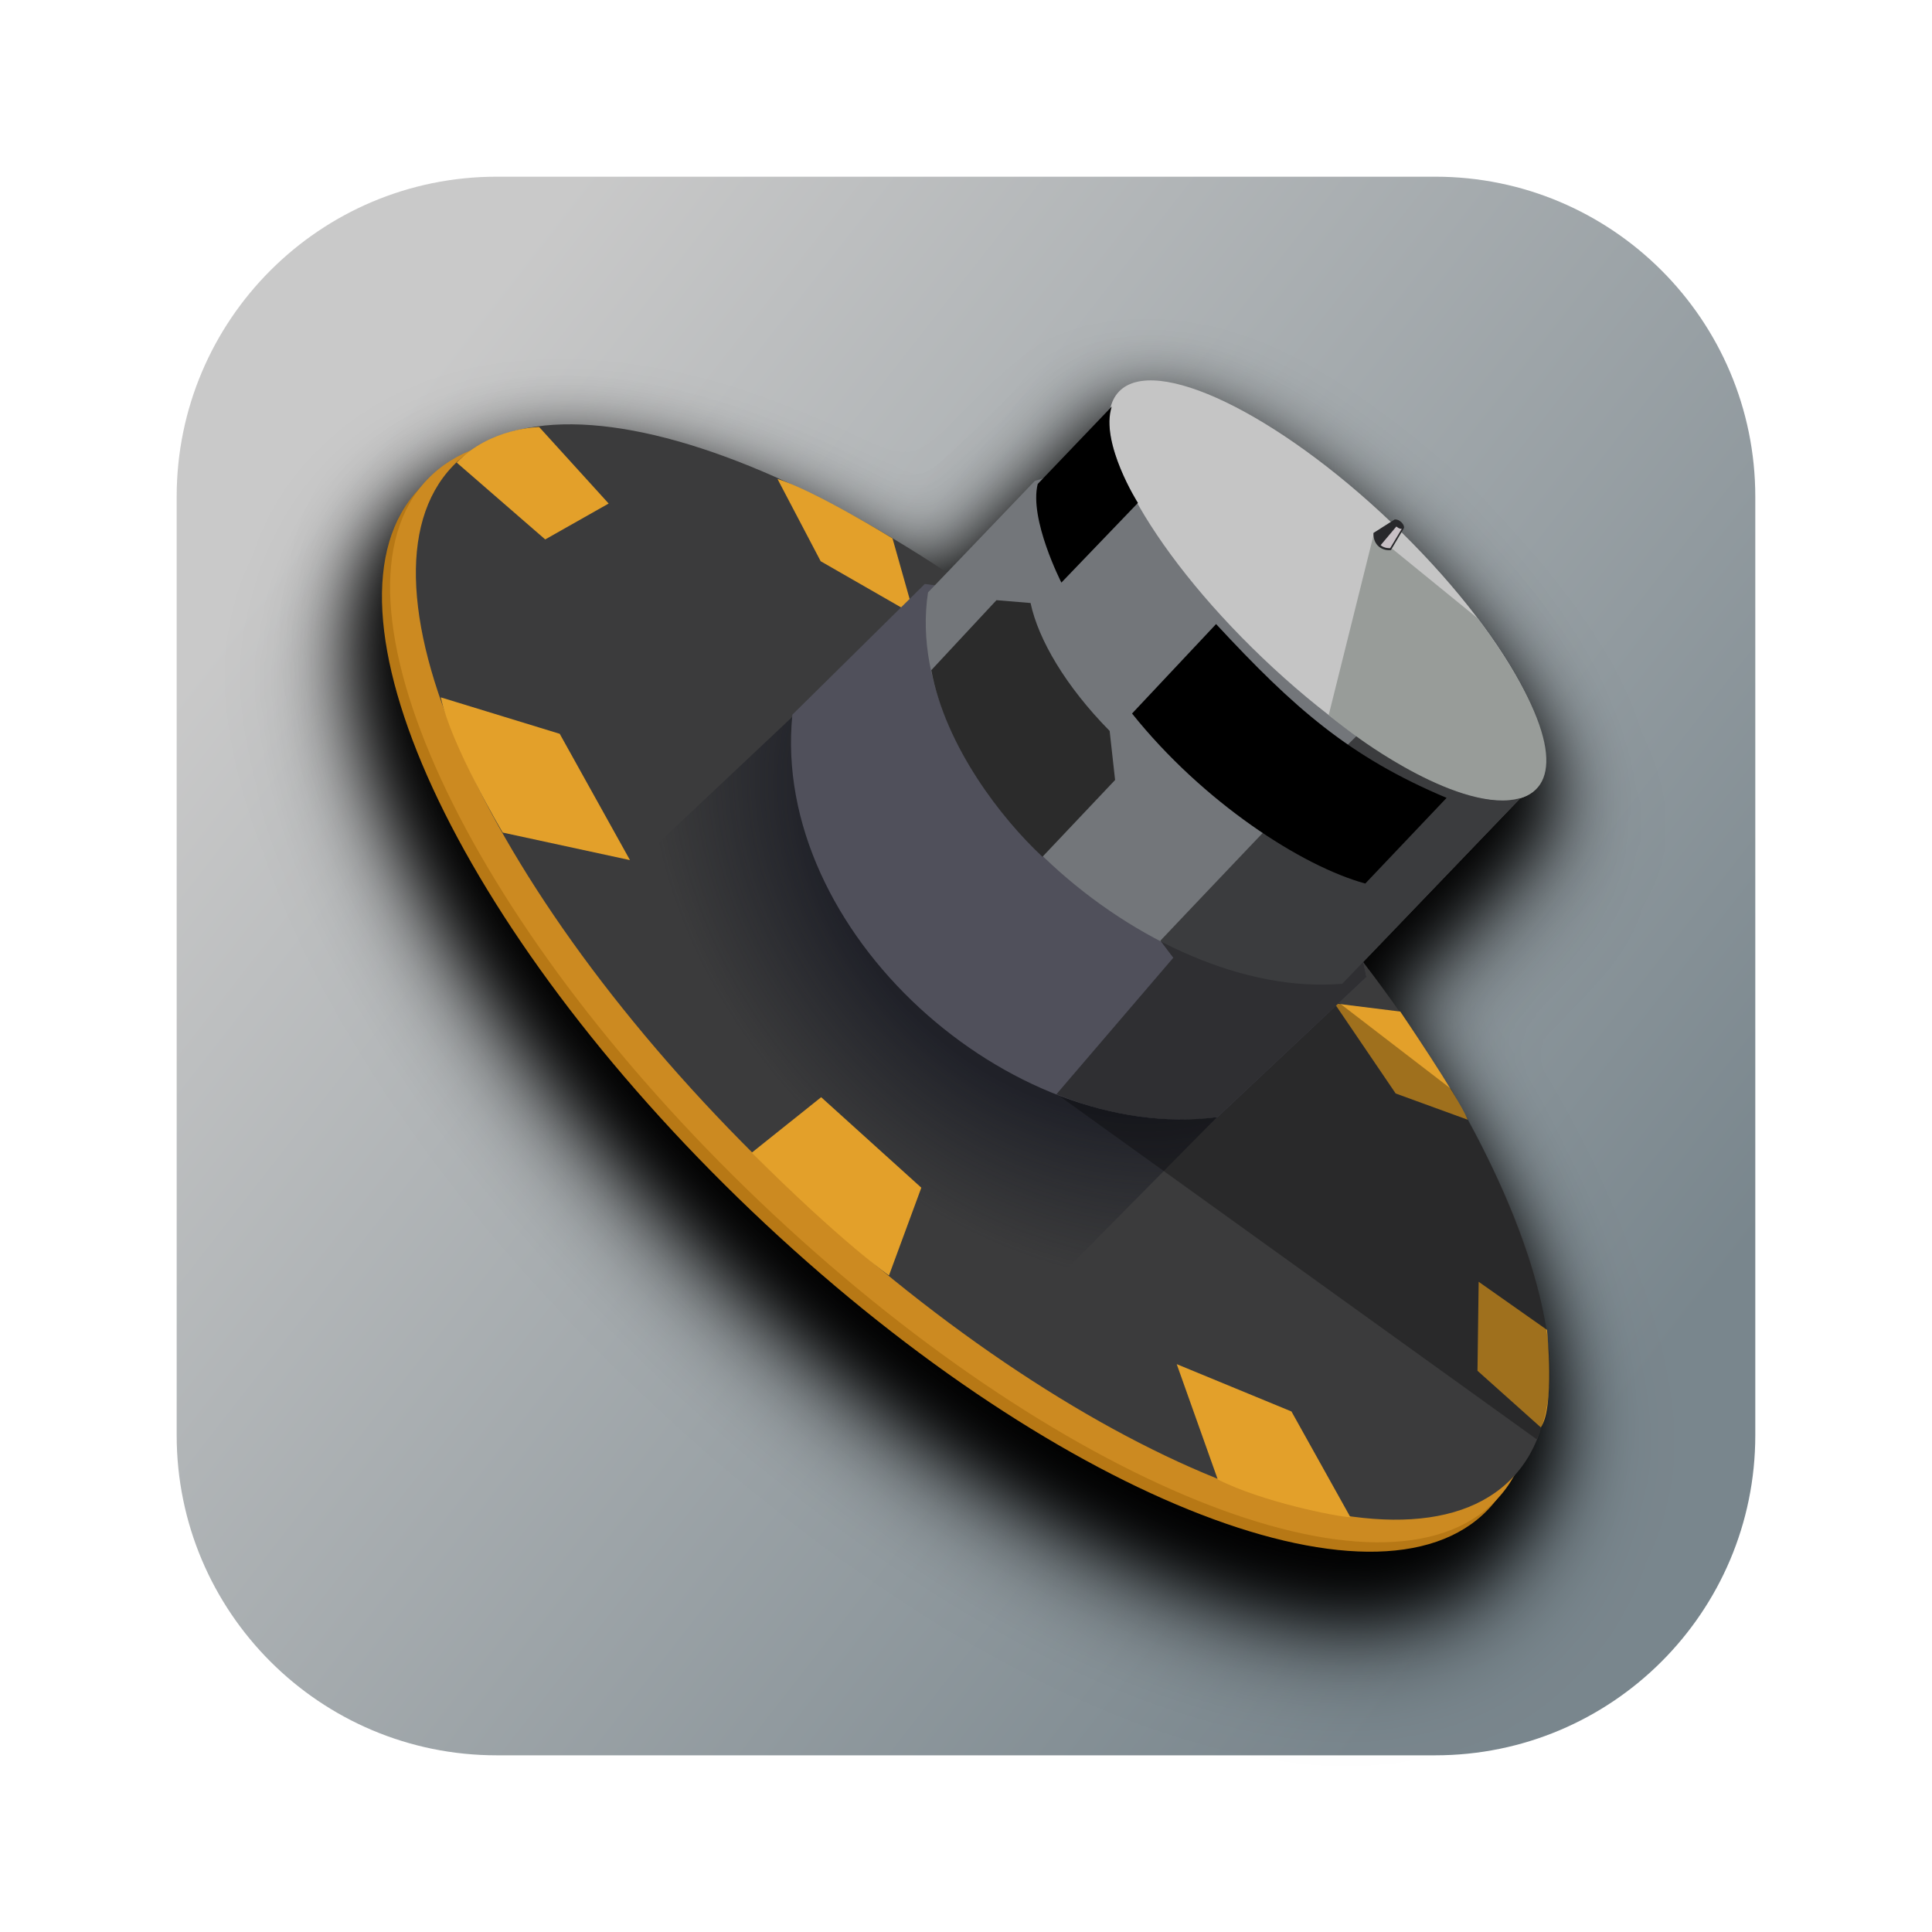
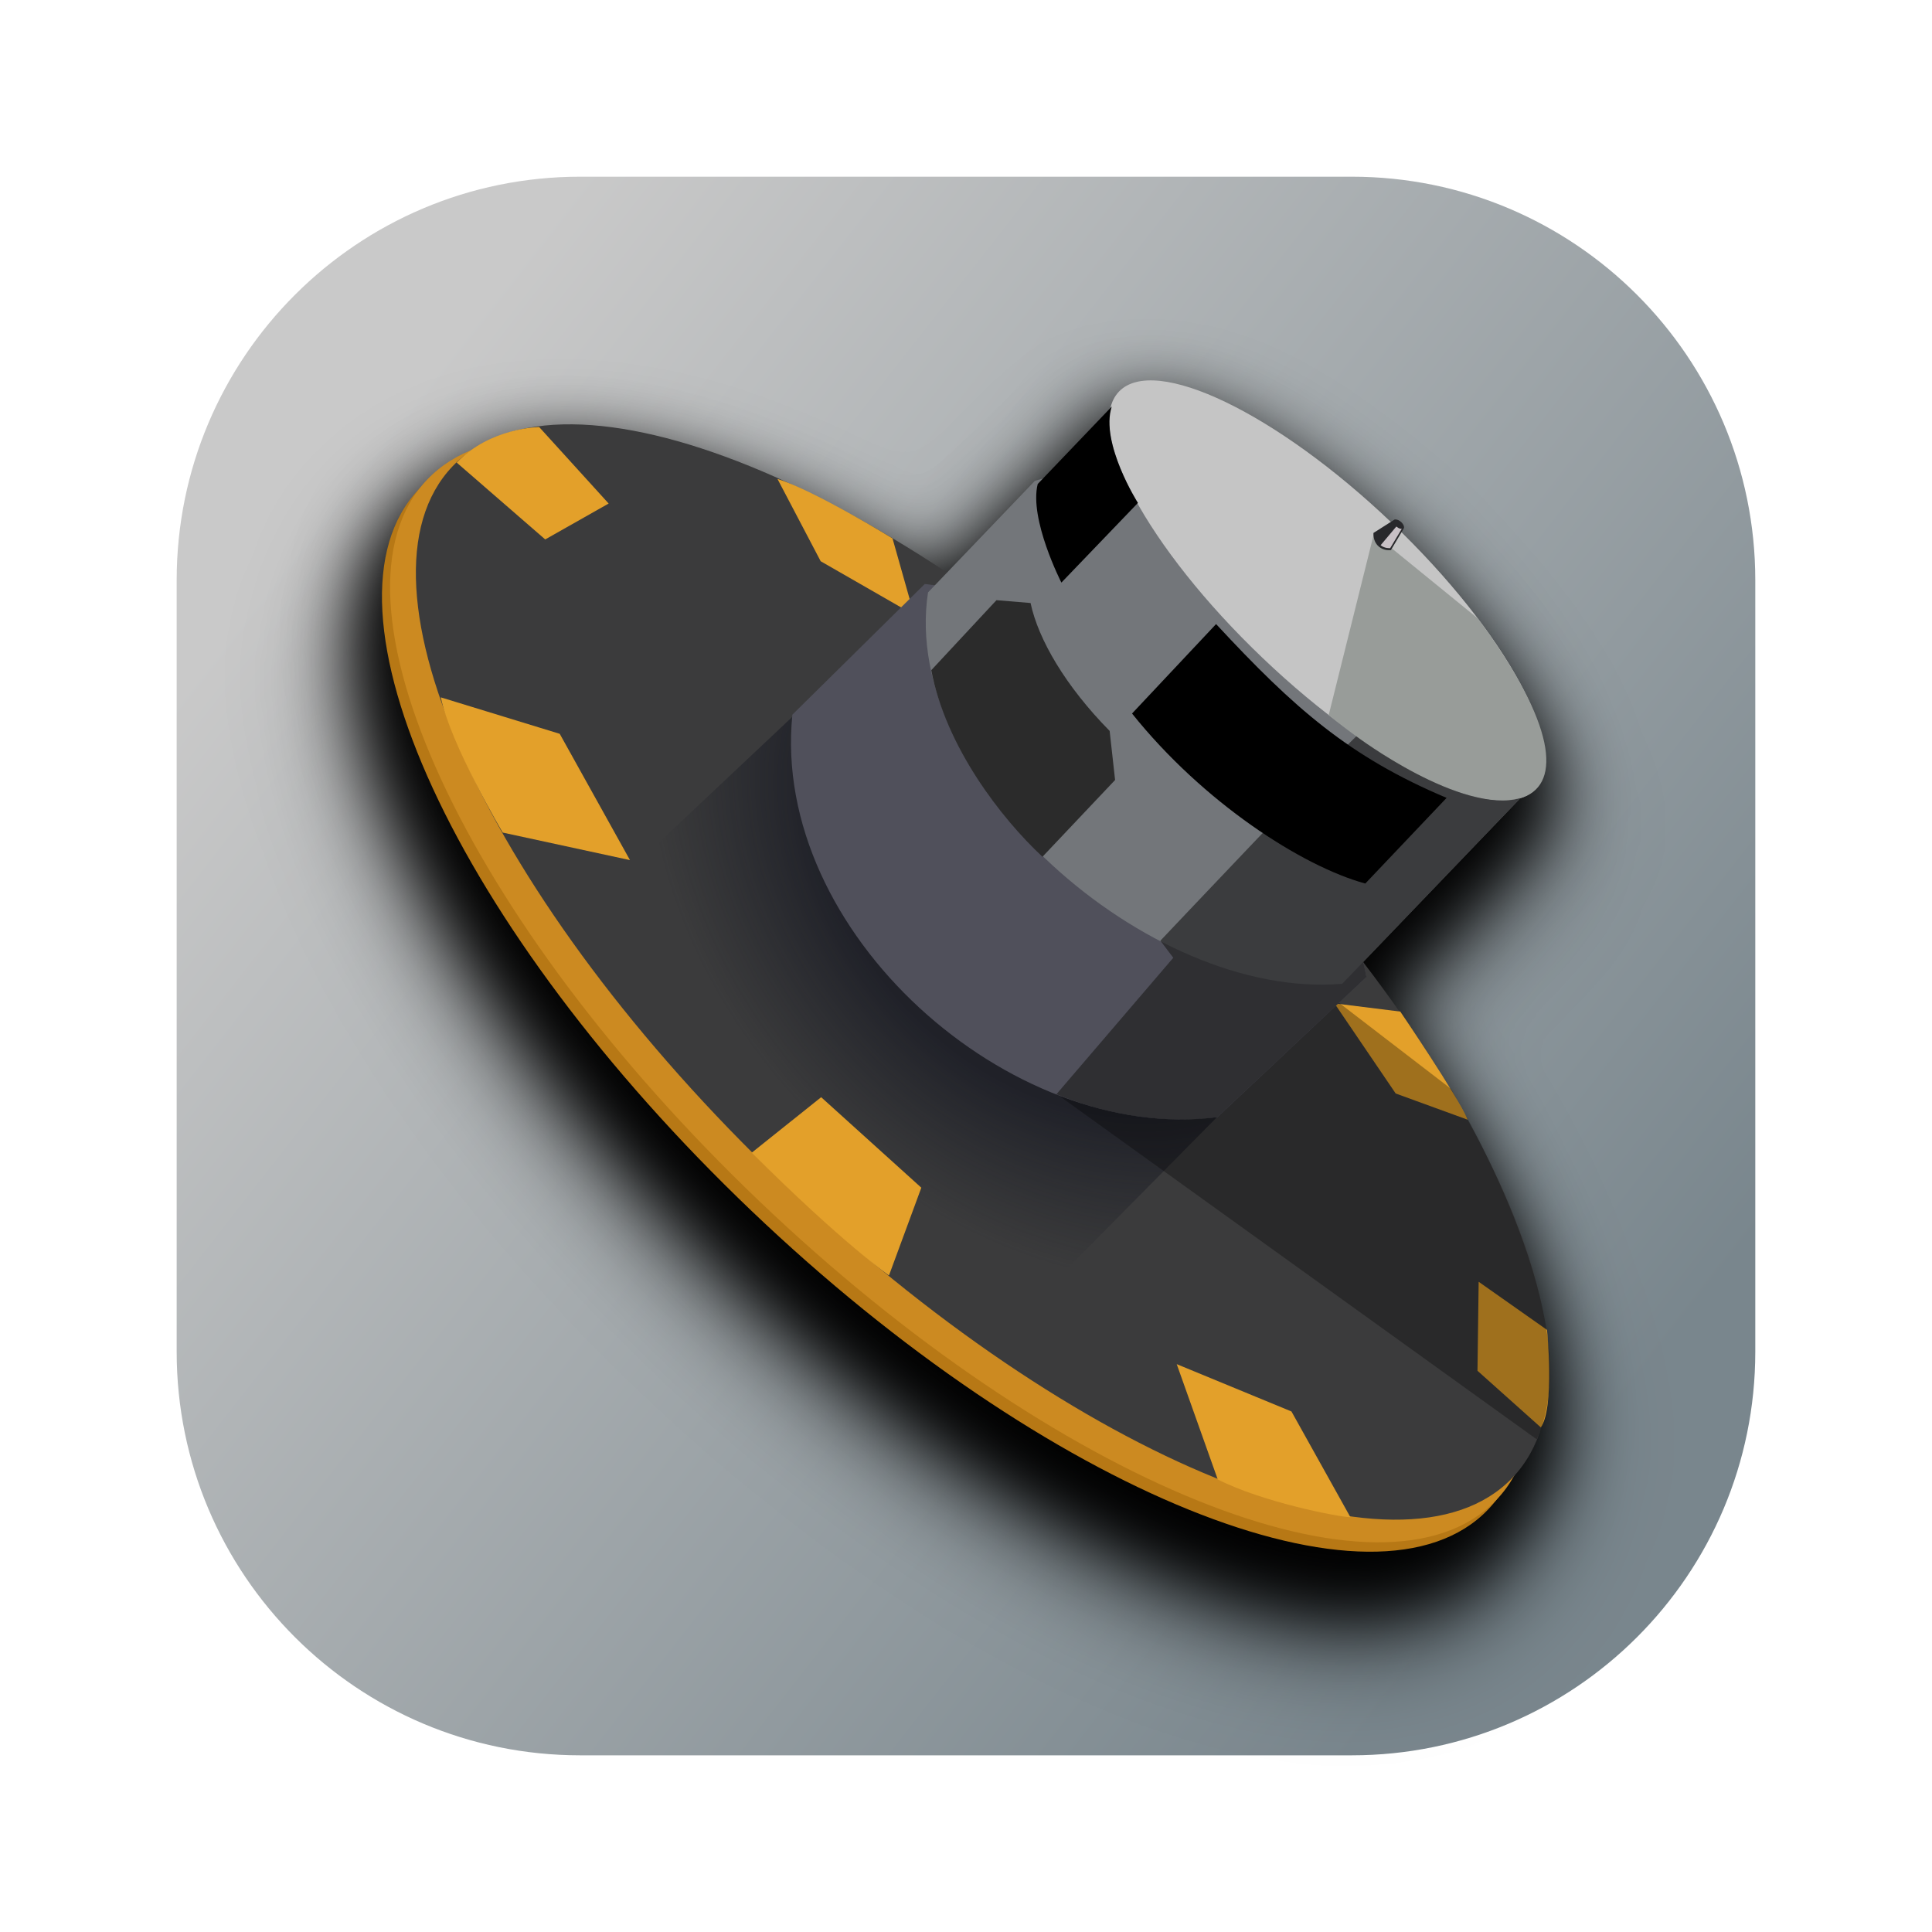
<svg xmlns="http://www.w3.org/2000/svg" xmlns:xlink="http://www.w3.org/1999/xlink" width="180" height="180" viewBox="0 0 47.625 47.625" version="1.1" id="svg1688">
  <defs id="defs1682">
    <linearGradient id="linearGradient23">
      <stop style="stop-color:#c9c9c9;stop-opacity:1;" offset="0" id="stop23" />
      <stop style="stop-color:#79868d;stop-opacity:1;" offset="1" id="stop24" />
    </linearGradient>
    <linearGradient id="swatch12">
      <stop style="stop-color:#ffffff;stop-opacity:1;" offset="0" id="stop12" />
    </linearGradient>
    <linearGradient id="linearGradient4">
      <stop style="stop-color:#11131e;stop-opacity:0.645;" offset="0.217" id="stop4" />
      <stop style="stop-color:#171a22;stop-opacity:0;" offset="0.358" id="stop5" />
    </linearGradient>
    <radialGradient xlink:href="#linearGradient4" id="radialGradient1" cx="27.417" cy="279.089" fx="27.417" fy="279.089" r="12.569" gradientTransform="matrix(-2.809006,-2.822951,2.18555,-2.174754,-505.5311,963.6217)" gradientUnits="userSpaceOnUse" />
    <filter style="color-interpolation-filters:sRGB;" id="filter21" x="-0.179" y="-0.164" width="1.343" height="1.392">
      <feFlood result="flood" in="SourceGraphic" flood-opacity="1" flood-color="rgb(0,0,0)" id="feFlood20" />
      <feGaussianBlur result="blur" in="SourceGraphic" stdDeviation="1.5" id="feGaussianBlur20" />
      <feOffset result="offset" in="blur" dx="-0.306" dy="1.4" id="feOffset20" />
      <feComposite result="comp1" operator="in" in="flood" in2="offset" id="feComposite20" />
      <feComposite result="fbSourceGraphic" operator="over" in="SourceGraphic" in2="comp1" id="feComposite21" />
      <feColorMatrix result="fbSourceGraphicAlpha" in="fbSourceGraphic" values="0 0 0 -1 0 0 0 0 -1 0 0 0 0 -1 0 0 0 0 1 0" id="feColorMatrix21" />
      <feFlood id="feFlood21" result="flood" in="fbSourceGraphic" flood-opacity="1" flood-color="rgb(0,0,0)" />
      <feGaussianBlur id="feGaussianBlur21" result="blur" in="fbSourceGraphic" stdDeviation="1.5" />
      <feOffset id="feOffset21" result="offset" in="blur" dx="-0.306" dy="1.4" />
      <feComposite id="feComposite22" result="comp1" operator="in" in="flood" in2="offset" />
      <feComposite id="feComposite23" result="comp2" operator="over" in="fbSourceGraphic" in2="comp1" />
    </filter>
    <linearGradient xlink:href="#linearGradient23" id="linearGradient24" x1="7.817" y1="271.273" x2="39.808" y2="296.268" gradientUnits="userSpaceOnUse" gradientTransform="matrix(0.9585254,0,0,0.9585254,0.987616,11.76929)" />
  </defs>
  <g id="layer1" transform="translate(0,-259.9583)">
-     <rect style="fill:url(#linearGradient24);fill-opacity:1;stroke:none;stroke-width:0.406;stroke-linecap:round;stroke-linejoin:round;stroke-dasharray:none;stroke-opacity:1;paint-order:markers fill stroke" id="rect1" width="38.914" height="38.914" x="4.355" y="264.314" ry="7.89" />
+     <rect style="fill:url(#linearGradient24);fill-opacity:1;stroke:none;stroke-width:0.406;stroke-linecap:round;stroke-linejoin:round;stroke-dasharray:none;stroke-opacity:1;paint-order:markers fill stroke" id="rect1" width="38.914" height="38.914" x="4.355" y="264.314" ry="9.948" />
    <g id="g1" transform="matrix(0.6579217,0,0,0.6579217,8.434322,97.35238)" style="filter:url(#filter21)">
      <ellipse transform="rotate(43.66126)" ry="10.964" rx="27.687" cy="190.065" cx="213.052" id="path5076-4-5-3" style="fill:#b77815;fill-opacity:1;stroke:none;stroke-width:1.038;stroke-linecap:round;stroke-linejoin:round;stroke-miterlimit:4;stroke-dasharray:none;stroke-dashoffset:0;stroke-opacity:1;paint-order:normal" />
      <ellipse transform="rotate(43.66126)" ry="10.964" rx="27.687" cy="189.6" cx="213.029" id="path5076-4-3" style="fill:#cc8a21;fill-opacity:1;stroke:none;stroke-width:1.038;stroke-linecap:round;stroke-linejoin:round;stroke-miterlimit:4;stroke-dasharray:none;stroke-dashoffset:0;stroke-opacity:1;paint-order:normal" />
      <ellipse transform="rotate(43.66126)" ry="10.868" rx="27.446" cy="188.579" cx="213.132" id="path5076-2" style="fill:#3b3b3c;fill-opacity:1;stroke:none;stroke-width:1.029;stroke-linecap:round;stroke-linejoin:round;stroke-miterlimit:4;stroke-dasharray:none;stroke-dashoffset:0;stroke-opacity:1;paint-order:normal" />
      <path id="path5104-9" d="m 3.696,273.279 c 0.367,1.772 2.32,5.066 2.32,5.066 l 4.768,1.032 -2.632,-4.732 z" style="fill:#e3a02a;fill-opacity:1;stroke:none;stroke-width:0.272px;stroke-linecap:butt;stroke-linejoin:miter;stroke-opacity:1" />
      <path id="path5106-8" d="m 4.293,264.484 3.315,2.878 2.377,-1.345 -2.604,-2.867 c 0,0 -1.843,0.024 -3.088,1.333 z" style="fill:#e3a02a;fill-opacity:1;stroke:none;stroke-width:0.272px;stroke-linecap:butt;stroke-linejoin:miter;stroke-opacity:1" />
      <path id="path5110-0" d="m 45.142,296.978 c 0,0 0.296,2.888 -0.231,3.654 l -2.373,-2.122 0.044,-3.334 z" style="fill:#e3a02a;fill-opacity:1;stroke:none;stroke-width:0.272px;stroke-linecap:butt;stroke-linejoin:miter;stroke-opacity:1" />
      <path id="path5112-5" d="m 39.645,285.052 c 0,0 2.128,3.126 2.527,4.052 l -2.699,-0.983 -2.293,-3.376 z" style="fill:#e3a02a;fill-opacity:1;stroke:none;stroke-width:0.272px;stroke-linecap:butt;stroke-linejoin:miter;stroke-opacity:1" />
      <path style="fill:url(#radialGradient1);stroke:none;stroke-width:0.357px;stroke-linecap:butt;stroke-linejoin:miter;stroke-opacity:1" d="m 17.164,273.729 -8.852,8.34 6.724,7.952 9.179,7.649 8.627,-8.726 z" id="path3" />
      <path id="path5183-3" d="m 26.763,288.135 17.995,12.945 c 2.005,-4.34 -2.73,-12.243 -3.21,-13.132 L 28.174,277.673 Z" style="fill:#000000;fill-opacity:0.299;stroke:none;stroke-width:0.272px;stroke-linecap:butt;stroke-linejoin:miter;stroke-opacity:1" />
      <path id="path5102-1" d="m 15.345,290.34 c 3.432,3.416 5.143,4.599 5.143,4.599 l 1.212,-3.288 -3.753,-3.391 z" style="fill:#e3a02a;fill-opacity:1;stroke:none;stroke-width:0.272px;stroke-linecap:butt;stroke-linejoin:miter;stroke-opacity:1" />
      <path id="path5108-9" d="m 32.806,302.581 c 1.65,0.843 4.502,1.406 4.971,1.416 l -2.209,-3.962 -4.299,-1.773 z" style="fill:#e3a02a;fill-opacity:1;stroke:none;stroke-width:0.272px;stroke-linecap:butt;stroke-linejoin:miter;stroke-opacity:1" />
      <path id="path5114-2" d="m 16.311,265.096 c 1.389,0.431 4.31,2.229 4.31,2.229 l 0.809,2.864 -3.501,-2.01 z" style="fill:#e3a02a;fill-opacity:1;stroke:none;stroke-width:0.272px;stroke-linecap:butt;stroke-linejoin:miter;stroke-opacity:1" />
      <path id="path5146-6" d="m 35.621,270.752 -13.793,-1.72 -4.959,4.895 c -0.82,8.162 8.193,16.093 15.929,15.078 l 5.577,-5.249 z" style="fill:#50505b;fill-opacity:1;stroke:none;stroke-width:0.272px;stroke-linecap:butt;stroke-linejoin:miter;stroke-opacity:1" />
      <path id="path5148-6" d="m 25.952,265.168 -4.001,4.18 c -1.075,7.009 8.241,15.281 15.52,14.663 l 7.316,-7.622 -15.301,-14.531 -3.082,3.175" style="fill:#73767a;fill-opacity:1;stroke:none;stroke-width:0.272px;stroke-linecap:butt;stroke-linejoin:miter;stroke-opacity:1" />
      <ellipse transform="rotate(43.66126)" ry="3.502" rx="10.786" cy="169.32" cx="212.602" id="path5150-4" style="fill:#c5c5c5;fill-opacity:1;stroke:none;stroke-width:1.029;stroke-linecap:round;stroke-linejoin:round;stroke-miterlimit:4;stroke-dasharray:none;stroke-dashoffset:0;stroke-opacity:1;paint-order:normal" />
      <path id="path5152-7" d="m 38.656,267.15 -1.693,6.794 c 6.165,5.016 11.497,4.365 5.593,-3.618 z" style="fill:#989c99;fill-opacity:1;stroke:none;stroke-width:0.268px;stroke-linecap:butt;stroke-linejoin:miter;stroke-opacity:1" />
      <path id="path5154-3" d="m 38.639,267.12 c -0.011,0.473 0.337,0.675 0.655,0.642 l 0.487,-0.821 c 0.04,-0.126 -0.166,-0.35 -0.348,-0.326 z" style="fill:#28282b;fill-opacity:1;stroke:none;stroke-width:0.272px;stroke-linecap:butt;stroke-linejoin:miter;stroke-opacity:1" />
      <path id="path5175-6" d="m 39.498,266.878 c 0,0 0.109,0.101 0.204,0.085 l -0.435,0.725 c 0,0 -0.207,0.02 -0.358,-0.11 z" style="fill:#c8c0c5;fill-opacity:1;stroke:none;stroke-width:0.242px;stroke-linecap:butt;stroke-linejoin:miter;stroke-opacity:1" />
      <path style="fill:#1d1d1d;fill-opacity:0.643;stroke:none;stroke-width:0.358px;stroke-linecap:butt;stroke-linejoin:miter;stroke-opacity:1" d="m 30.656,282.396 0.484,0.64 -4.378,5.113 c 3.379,1.38 6.04,0.851 6.04,0.851 l 5.574,-5.244 -0.119,-0.562 5.896,-6.146 c -2.204,0.651 -6.157,-2.309 -6.157,-2.309 -0.952,0.907 -7.339,7.657 -7.339,7.657 z" id="path2" />
      <path id="path5179-4" d="m 32.744,270.533 c 2.92,3.149 4.995,4.98 8.637,6.512 l -3.047,3.21 c -2.376,-0.65 -6.075,-3.041 -8.739,-6.37 z" style="fill:#000000;fill-opacity:1;stroke:none;stroke-width:0.314px;stroke-linecap:butt;stroke-linejoin:miter;stroke-opacity:1" />
      <path id="path5177-0" d="m 29.816,265.993 -2.868,2.986 c 0,0 -1.217,-2.379 -0.887,-3.694 l 2.774,-2.901 c -0.445,1.368 0.981,3.609 0.981,3.609 z" style="fill:#000000;fill-opacity:1;stroke:none;stroke-width:0.272px;stroke-linecap:butt;stroke-linejoin:miter;stroke-opacity:1" />
      <path id="path5181-9" d="m 22.072,272.262 2.443,-2.624 1.278,0.106 c 0.29,1.369 1.315,3.12 2.963,4.793 l 0.204,1.838 -2.721,2.877 c -1.539,-1.435 -3.626,-4.121 -4.166,-6.989 z" style="fill:#2a2a2a;fill-opacity:0.978;stroke:none;stroke-width:0.272px;stroke-linecap:butt;stroke-linejoin:miter;stroke-opacity:1" />
    </g>
  </g>
</svg>
